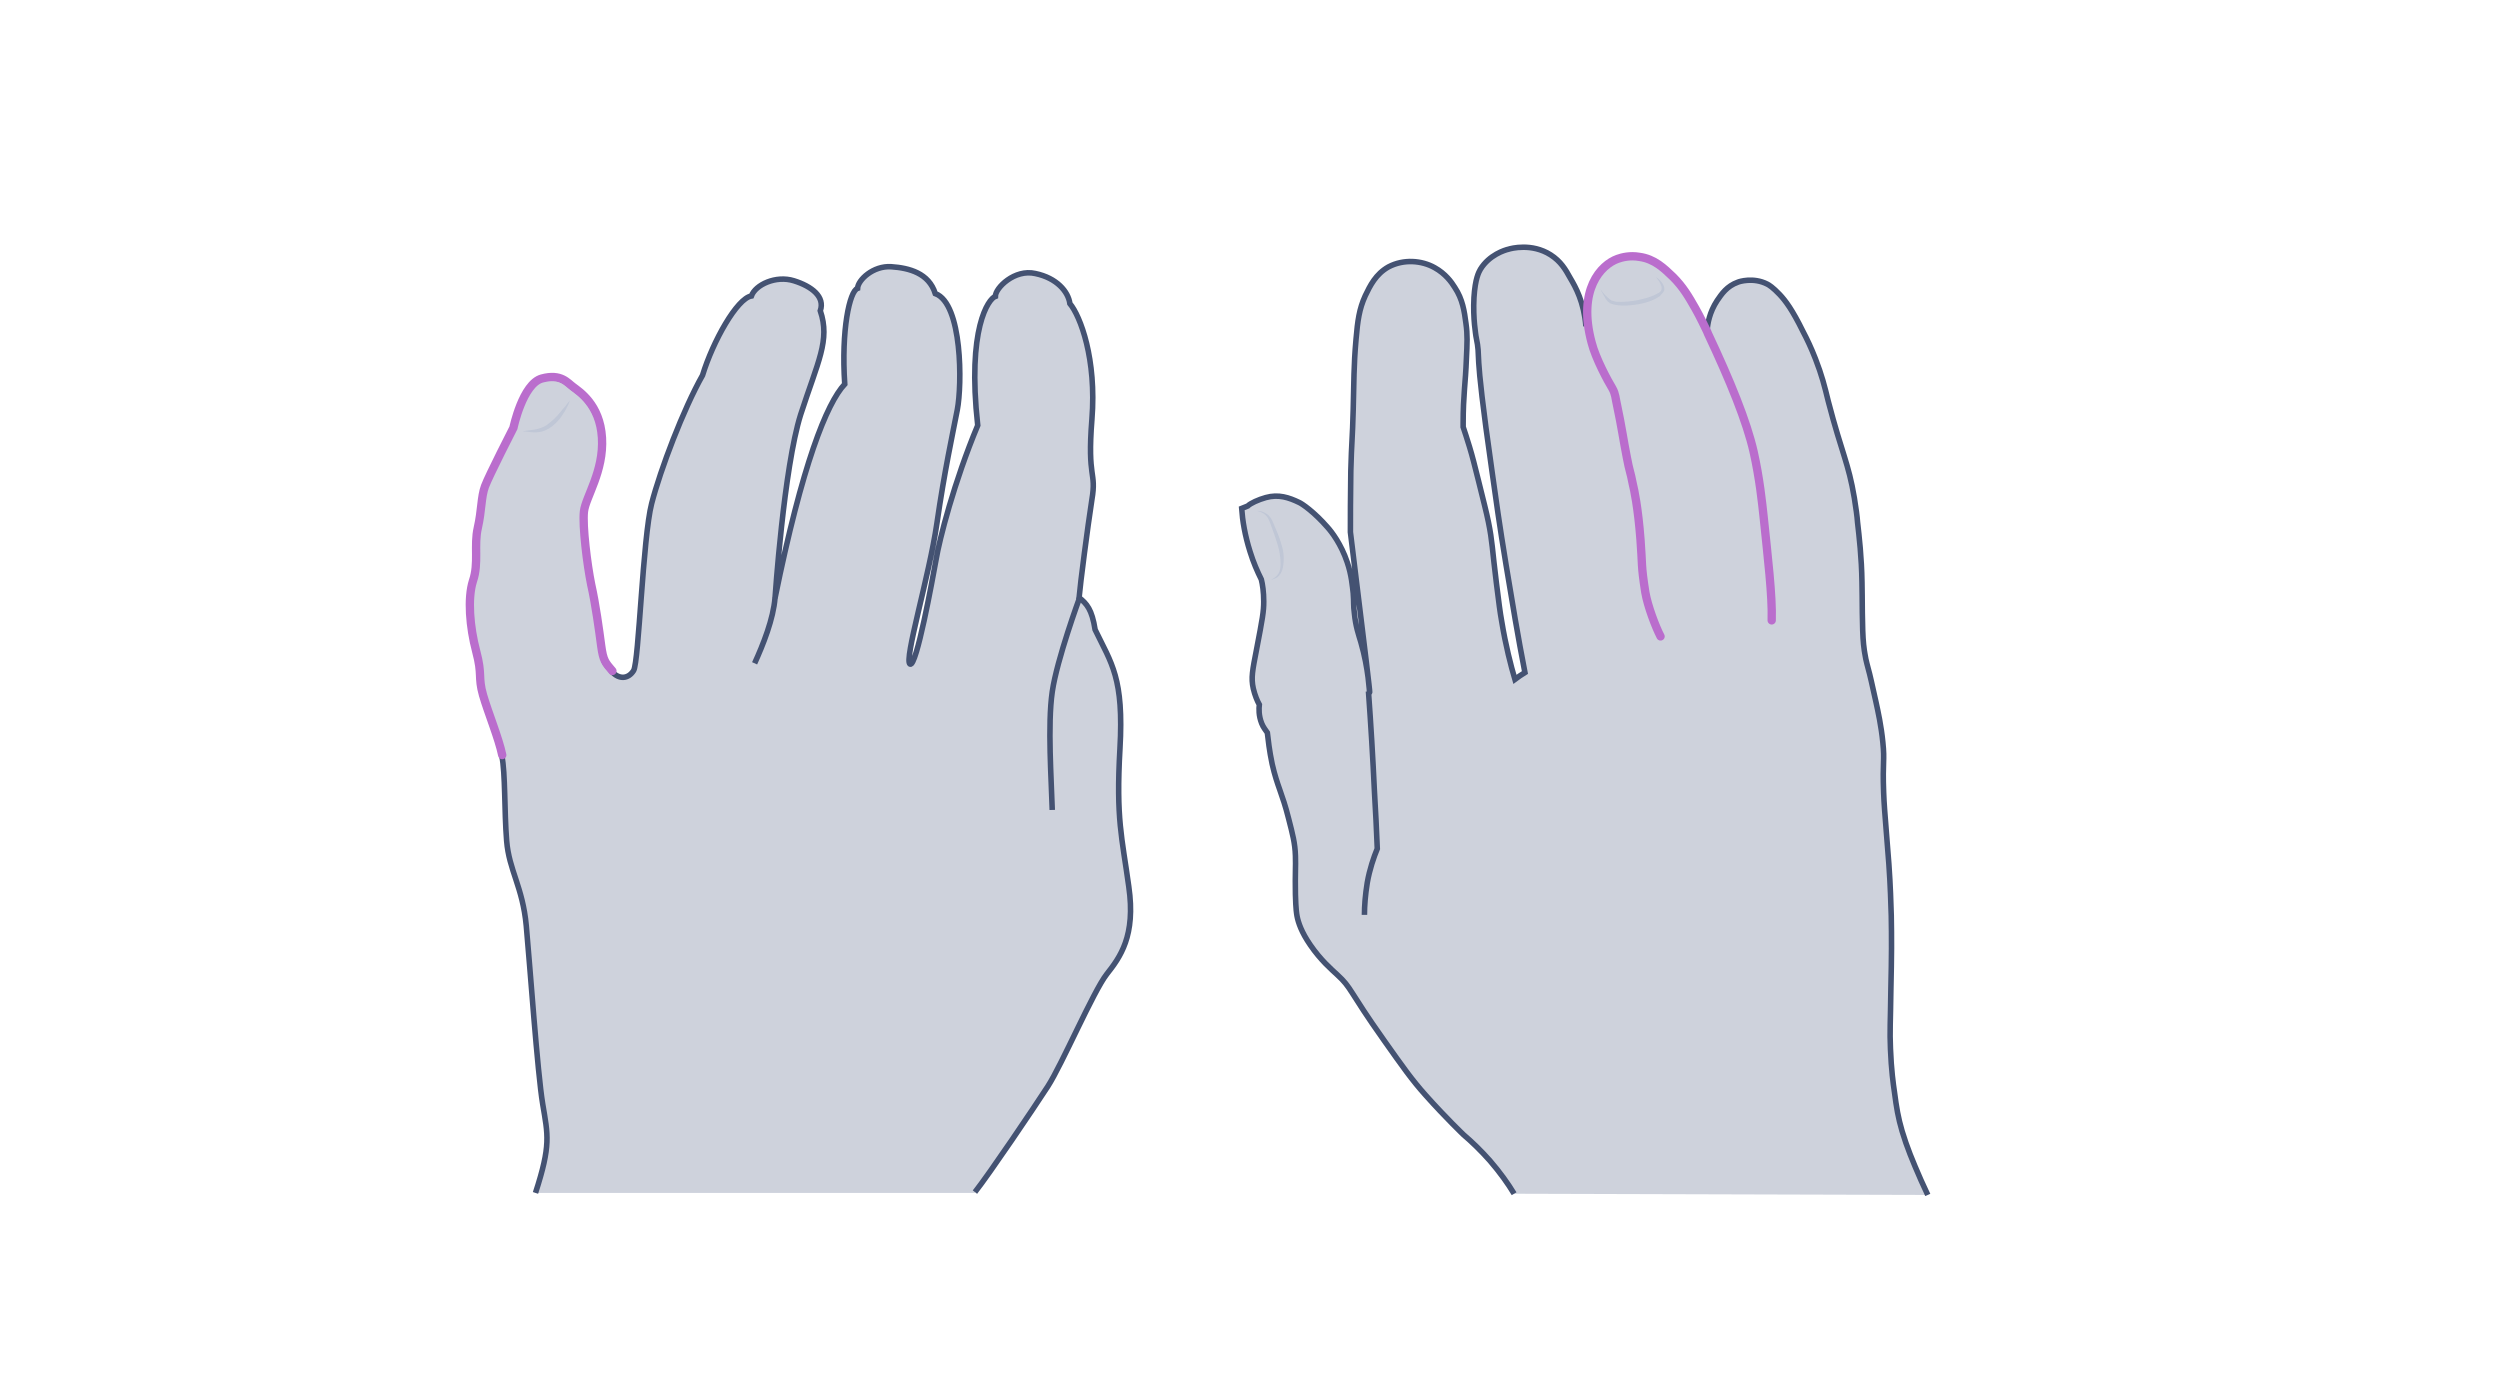
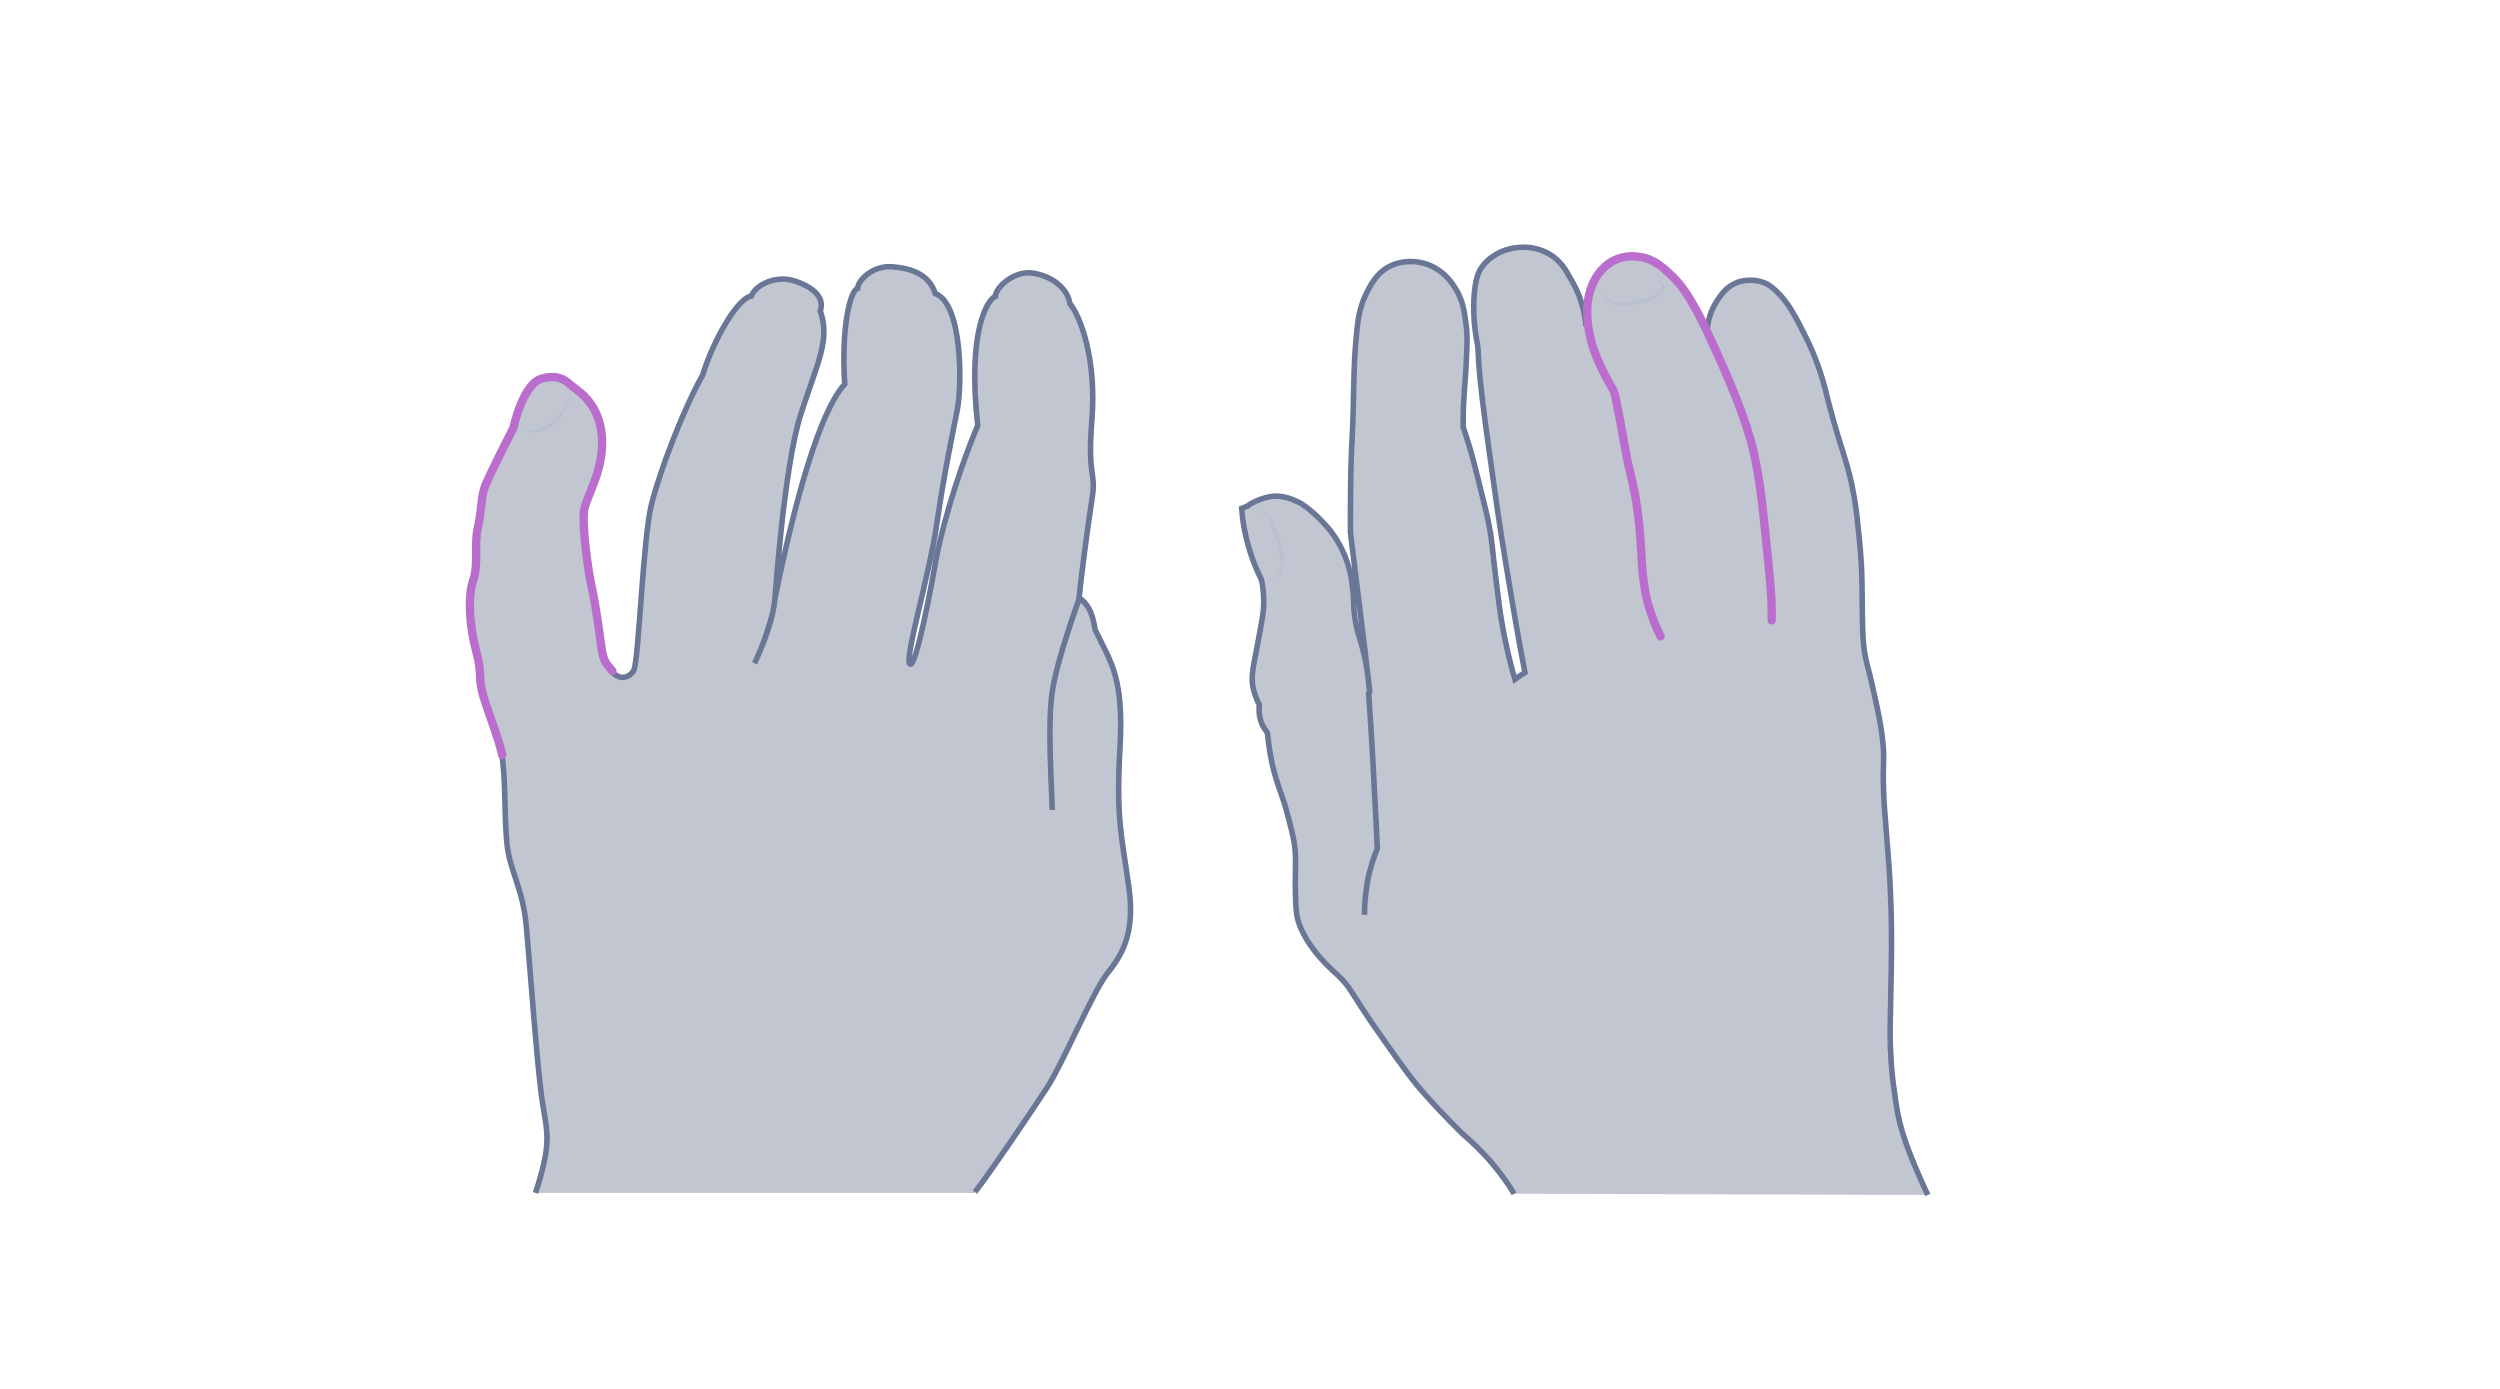
<svg xmlns="http://www.w3.org/2000/svg" width="900" height="500" viewBox="0 0 900 500" fill="none">
-   <path opacity="0.33" d="M350.977 429.161C356.313 422.383 372.176 398.876 377.224 391.088C382.271 383.301 393.664 356.765 398.423 350.708C403.182 344.651 408.951 337.008 406.355 319.125C403.904 301.243 401.74 295.042 403.183 269.516C404.625 243.99 400.154 238.942 394.241 226.684C393.087 219.329 391.213 217.31 388.473 215.147C388.905 210.099 391.501 190.053 393.087 179.814C394.818 169.575 391.357 172.748 393.087 150.971C394.818 129.195 388.905 113.764 385.156 109.293C384.579 104.967 380.397 100.063 372.753 98.477C365.254 96.746 358.332 103.669 358.332 106.697C355.88 107.563 348.093 118.234 351.986 153.134C343.478 173.469 338.142 194.38 336.988 201.446C335.69 208.513 329.921 240.384 327.614 239.086C325.307 237.788 334.536 207.359 337.276 188.467C340.016 169.575 342.901 156.451 344.631 147.51C346.362 138.569 346.506 109.293 336.7 105.688C334.392 98.333 327.326 96.458 320.836 96.025C314.346 95.593 308.866 100.784 308.722 103.813C305.838 104.823 302.809 118.811 304.107 138.28C297.617 145.203 288.82 167.123 279.014 215.291C279.014 215.291 282.186 168.421 288.243 149.241C294.445 130.06 298.915 122.561 295.31 111.889C297.041 106.842 292.281 103.092 285.792 101.073C279.302 99.054 271.947 102.515 270.505 106.553C265.313 107.418 256.66 122.849 252.911 135.108C245.989 147.366 237.768 168.998 234.596 181.256C231.423 193.514 229.981 238.365 228.106 241.394C226.231 244.422 222.914 244.711 220.318 241.826C217.723 238.942 217.001 238.077 216.28 232.741C215.559 227.261 214.261 217.743 212.675 210.676C211.233 203.609 209.502 189.621 210.079 184.429C210.656 179.237 217.29 170.007 216.569 157.893C215.848 145.779 208.204 141.165 206.185 139.578C204.166 138.136 201.859 134.675 194.937 136.55C188.014 138.425 184.697 154.288 184.697 154.288C184.697 154.288 175.9 171.45 174.458 175.343C173.016 179.237 173.304 183.996 171.862 190.342C170.42 196.687 172.295 203.033 170.132 209.378C168.113 215.724 168.978 226.107 171.285 234.76C173.593 243.413 171.862 243.845 173.737 250.479C175.612 256.969 179.361 265.91 180.659 272.111C181.957 278.313 181.525 292.013 182.39 302.685C183.255 313.357 188.159 319.27 189.456 333.258C190.754 347.247 193.494 386.185 195.369 397.434C197.244 408.683 198.398 412.144 192.773 429.45H350.977V429.161Z" fill="#697695" />
-   <path d="M350.977 429.161C356.313 422.383 372.176 398.876 377.224 391.088C382.271 383.301 393.664 356.765 398.423 350.708C403.182 344.651 408.951 337.008 406.355 319.125C403.904 301.243 401.74 295.042 403.183 269.516C404.625 243.99 400.154 238.942 394.241 226.684C393.087 219.329 391.213 217.31 388.473 215.147C388.905 210.099 391.501 190.053 393.087 179.814C394.818 169.575 391.357 172.748 393.087 150.971C394.818 129.195 388.905 113.764 385.156 109.293C384.579 104.967 380.397 100.063 372.753 98.477C365.254 96.746 358.332 103.669 358.332 106.697C355.88 107.563 348.093 118.234 351.986 153.134C343.478 173.469 338.142 194.38 336.988 201.446C335.69 208.513 329.921 240.384 327.614 239.086C325.307 237.788 334.536 207.359 337.276 188.467C340.016 169.575 342.901 156.451 344.631 147.51C346.362 138.569 346.506 109.293 336.7 105.688C334.392 98.333 327.326 96.458 320.836 96.025C314.346 95.593 308.866 100.784 308.722 103.813C305.838 104.823 302.809 118.811 304.107 138.28C297.617 145.203 288.82 167.123 279.014 215.291C279.014 215.291 282.186 168.421 288.243 149.241C294.445 130.06 298.915 122.561 295.31 111.889C297.041 106.842 292.281 103.092 285.792 101.073C279.302 99.054 271.947 102.515 270.505 106.553C265.313 107.418 256.66 122.849 252.911 135.108C245.989 147.366 237.768 168.998 234.596 181.256C231.423 193.514 229.981 238.365 228.106 241.394C226.231 244.422 222.914 244.711 220.318 241.826C217.723 238.942 217.001 238.077 216.28 232.741C215.559 227.261 214.261 217.743 212.675 210.676C211.233 203.609 209.502 189.621 210.079 184.429C210.656 179.237 217.29 170.007 216.569 157.893C215.848 145.779 208.204 141.165 206.185 139.578C204.166 138.136 201.859 134.675 194.937 136.55C188.014 138.425 184.697 154.288 184.697 154.288C184.697 154.288 175.9 171.45 174.458 175.343C173.016 179.237 173.304 183.996 171.862 190.342C170.42 196.687 172.295 203.033 170.132 209.378C168.113 215.724 168.978 226.107 171.285 234.76C173.593 243.413 171.862 243.845 173.737 250.479C175.612 256.969 179.361 265.91 180.659 272.111C181.957 278.313 181.525 292.013 182.39 302.685C183.255 313.357 188.159 319.27 189.456 333.258C190.754 347.247 193.494 386.185 195.369 397.434C197.244 408.683 198.398 412.144 192.773 429.45" stroke="#445272" stroke-width="2" stroke-miterlimit="10" />
-   <path d="M220.462 241.539C217.866 238.511 217.145 237.789 216.424 232.454C215.703 226.973 214.405 217.455 212.819 210.389C211.376 203.322 209.646 189.333 210.223 184.142C210.8 178.95 217.433 169.72 216.712 157.606C215.991 145.492 208.348 140.877 206.329 139.291C204.31 137.849 202.002 134.388 195.08 136.262C188.158 138.137 184.841 154.001 184.841 154.001C184.841 154.001 176.044 171.162 174.602 175.056C173.16 178.95 173.448 183.709 172.006 190.054C170.564 196.4 172.438 202.745 170.275 209.091C168.256 215.436 169.122 225.82 171.429 234.473C173.736 243.125 172.006 243.558 173.881 250.192C175.755 256.682 179.505 265.623 180.803 271.824" stroke="#BA6DCD" stroke-width="3" stroke-miterlimit="10" stroke-linecap="round" />
+   <path opacity="0.33" d="M350.977 429.161C356.313 422.383 372.176 398.876 377.224 391.088C382.271 383.301 393.664 356.765 398.423 350.708C403.182 344.651 408.951 337.008 406.355 319.125C403.904 301.243 401.74 295.042 403.183 269.516C404.625 243.99 400.154 238.942 394.241 226.684C393.087 219.329 391.213 217.31 388.473 215.147C388.905 210.099 391.501 190.053 393.087 179.814C394.818 169.575 391.357 172.748 393.087 150.971C394.818 129.195 388.905 113.764 385.156 109.293C384.579 104.967 380.397 100.063 372.753 98.477C365.254 96.746 358.332 103.669 358.332 106.697C355.88 107.563 348.093 118.234 351.986 153.134C343.478 173.469 338.142 194.38 336.988 201.446C335.69 208.513 329.921 240.384 327.614 239.086C325.307 237.788 334.536 207.359 337.276 188.467C340.016 169.575 342.901 156.451 344.631 147.51C346.362 138.569 346.506 109.293 336.7 105.688C334.392 98.333 327.326 96.458 320.836 96.025C314.346 95.593 308.866 100.784 308.722 103.813C305.838 104.823 302.809 118.811 304.107 138.28C297.617 145.203 288.82 167.123 279.014 215.291C279.014 215.291 282.186 168.421 288.243 149.241C294.445 130.06 298.915 122.561 295.31 111.889C297.041 106.842 292.281 103.092 285.792 101.073C279.302 99.054 271.947 102.515 270.505 106.553C265.313 107.418 256.66 122.849 252.911 135.108C245.989 147.366 237.768 168.998 234.596 181.256C231.423 193.514 229.981 238.365 228.106 241.394C226.231 244.422 222.914 244.711 220.318 241.826C217.723 238.942 217.001 238.077 216.28 232.741C215.559 227.261 214.261 217.743 212.675 210.676C211.233 203.609 209.502 189.621 210.079 184.429C210.656 179.237 217.29 170.007 216.569 157.893C215.848 145.779 208.204 141.165 206.185 139.578C204.166 138.136 201.859 134.675 194.937 136.55C188.014 138.425 184.697 154.288 184.697 154.288C184.697 154.288 175.9 171.45 174.458 175.343C173.016 179.237 173.304 183.996 171.862 190.342C170.42 196.687 172.295 203.033 170.132 209.378C168.113 215.724 168.978 226.107 171.285 234.76C173.593 243.413 171.862 243.845 173.737 250.479C175.612 256.969 179.361 265.91 180.659 272.111C181.957 278.313 181.525 292.013 182.39 302.685C183.255 313.357 188.159 319.27 189.456 333.258C190.754 347.247 193.494 386.185 195.369 397.434C197.244 408.683 198.398 412.144 192.773 429.45H350.977V429.161Z" fill="#445272" />
+   <path d="M350.977 429.161C356.313 422.383 372.176 398.876 377.224 391.088C382.271 383.301 393.664 356.765 398.423 350.708C403.182 344.651 408.951 337.008 406.355 319.125C403.904 301.243 401.74 295.042 403.183 269.516C404.625 243.99 400.154 238.942 394.241 226.684C393.087 219.329 391.213 217.31 388.473 215.147C388.905 210.099 391.501 190.053 393.087 179.814C394.818 169.575 391.357 172.748 393.087 150.971C394.818 129.195 388.905 113.764 385.156 109.293C384.579 104.967 380.397 100.063 372.753 98.477C365.254 96.746 358.332 103.669 358.332 106.697C355.88 107.563 348.093 118.234 351.986 153.134C343.478 173.469 338.142 194.38 336.988 201.446C335.69 208.513 329.921 240.384 327.614 239.086C325.307 237.788 334.536 207.359 337.276 188.467C340.016 169.575 342.901 156.451 344.631 147.51C346.362 138.569 346.506 109.293 336.7 105.688C334.392 98.333 327.326 96.458 320.836 96.025C314.346 95.593 308.866 100.784 308.722 103.813C305.838 104.823 302.809 118.811 304.107 138.28C297.617 145.203 288.82 167.123 279.014 215.291C279.014 215.291 282.186 168.421 288.243 149.241C294.445 130.06 298.915 122.561 295.31 111.889C297.041 106.842 292.281 103.092 285.792 101.073C279.302 99.054 271.947 102.515 270.505 106.553C265.313 107.418 256.66 122.849 252.911 135.108C245.989 147.366 237.768 168.998 234.596 181.256C231.423 193.514 229.981 238.365 228.106 241.394C226.231 244.422 222.914 244.711 220.318 241.826C217.723 238.942 217.001 238.077 216.28 232.741C215.559 227.261 214.261 217.743 212.675 210.676C211.233 203.609 209.502 189.621 210.079 184.429C210.656 179.237 217.29 170.007 216.569 157.893C215.848 145.779 208.204 141.165 206.185 139.578C204.166 138.136 201.859 134.675 194.937 136.55C188.014 138.425 184.697 154.288 184.697 154.288C184.697 154.288 175.9 171.45 174.458 175.343C173.016 179.237 173.304 183.996 171.862 190.342C170.42 196.687 172.295 203.033 170.132 209.378C168.113 215.724 168.978 226.107 171.285 234.76C173.593 243.413 171.862 243.845 173.737 250.479C175.612 256.969 179.361 265.91 180.659 272.111C181.957 278.313 181.525 292.013 182.39 302.685C183.255 313.357 188.159 319.27 189.456 333.258C190.754 347.247 193.494 386.185 195.369 397.434C197.244 408.683 198.398 412.144 192.773 429.45" stroke="#697695" stroke-width="2" stroke-miterlimit="10" />
+   <path d="M220.463 241.539C217.867 238.511 217.146 237.789 216.425 232.454C215.704 226.973 214.406 217.455 212.82 210.389C211.377 203.322 209.647 189.333 210.224 184.142C210.801 178.95 217.434 169.72 216.713 157.606C215.992 145.492 208.349 140.877 206.33 139.291C204.311 137.849 202.003 134.388 195.081 136.262C188.159 138.137 184.842 154.001 184.842 154.001C184.842 154.001 176.045 171.162 174.603 175.056C173.161 178.95 173.449 183.709 172.007 190.054C170.565 196.4 172.439 202.745 170.276 209.091C168.257 215.436 169.123 225.82 171.43 234.473C173.737 243.125 172.007 243.558 173.882 250.192C175.756 256.682 179.506 265.623 180.804 271.824" stroke="#BA6DCD" stroke-width="3" stroke-miterlimit="10" stroke-linecap="round" />
  <g opacity="0.5">
-     <path d="M188.159 155.298C189.89 154.865 191.765 154.865 193.495 154.433C195.226 154 196.668 153.279 197.966 152.125C199.264 151.116 200.562 149.818 201.715 148.376C202.292 147.655 202.869 146.933 203.446 146.357C204.023 145.636 204.455 144.914 205.176 144.193C204.888 145.059 204.455 145.924 204.023 146.789C203.59 147.655 203.157 148.376 202.581 149.241C201.571 150.827 200.273 152.269 198.831 153.423C197.389 154.577 195.514 155.442 193.639 155.586C191.765 155.875 190.034 155.298 188.159 155.298Z" fill="#B1BBD0" />
+     <path d="M188.16 155.298C189.891 154.865 191.766 154.865 193.496 154.433C195.227 154 196.669 153.279 197.967 152.125C199.265 151.116 200.563 149.818 201.716 148.376C202.293 147.655 202.87 146.933 203.447 146.357C204.024 145.636 204.456 144.914 205.177 144.193C204.889 145.059 204.456 145.924 204.024 146.789C203.591 147.655 203.158 148.376 202.582 149.241C201.572 150.827 200.274 152.269 198.832 153.423C197.39 154.577 195.515 155.442 193.64 155.586C191.766 155.875 190.035 155.298 188.16 155.298Z" fill="#B1BBD0" />
  </g>
-   <path d="M378.81 291.581C378.522 280.909 377.079 261.007 378.81 249.037C380.541 237.212 388.617 215.291 388.617 215.291" stroke="#445272" stroke-width="2" stroke-miterlimit="10" />
-   <path d="M271.658 238.798C274.687 232.164 278.436 222.79 279.013 215.146" stroke="#445272" stroke-width="2" stroke-miterlimit="10" />
-   <path opacity="0.33" d="M545.078 429.744C542.911 426.133 540.022 422.089 536.411 417.9C533.089 414.144 529.767 410.967 526.878 408.511C526.878 408.511 520.378 402.3 513.3 394.356C508.244 388.722 504.922 383.956 498.278 374.567C485.278 356.222 486.722 355.789 481.378 350.878C479.356 349 475.456 345.678 471.7 340.189C468.522 335.567 467.367 332.1 466.933 329.789C466.789 328.922 466.5 327.622 466.356 321.989C466.211 314.044 466.5 312.167 466.356 308.122C466.211 303.5 465.344 300.322 463.9 294.689C461.589 285.444 459.856 283.278 457.978 275.044C456.967 270.278 456.533 266.233 456.244 263.778C455.667 262.911 454.8 261.9 454.222 260.456C453.067 257.567 453.211 255.111 453.356 253.667C452.633 252.367 451.767 250.344 451.189 247.889C450.322 243.989 450.9 241.389 452.344 233.878C454.511 222.611 454.944 220.156 454.944 216.544C454.944 213.078 454.511 210.333 454.078 208.6C452.633 205.711 451.189 202.389 450.033 198.633C448.156 192.711 447.289 187.367 447 183.033C447.722 182.744 448.444 182.456 449.167 182.167C450.178 181.156 453.067 179.856 455.667 179.133C460.289 177.833 464.044 179.133 467.656 180.867C468.667 181.3 473 184.189 477.911 189.822C479.356 191.411 482.822 195.889 484.989 202.389C486.578 207.011 486.867 211.2 487.156 213.511C487.444 216.978 487.156 217.7 487.589 220.878C488.022 225.5 489.178 228.678 489.9 231.133C492.789 241.1 492.933 249.189 493.078 249.189C493.222 249.189 491.633 236.044 486.144 191.556C486.144 186.644 486.144 178.989 486.289 169.6C486.578 158.622 486.867 158.622 487.156 147.5C487.444 137.533 487.3 132.044 488.167 122.222C488.744 115.433 489.322 111.244 491.489 106.478C493.222 102.867 495.244 98.678 499.867 96.078C505.356 93.189 511.856 93.767 516.478 96.367C520.378 98.533 522.544 101.567 523.7 103.444C526.589 107.778 527.167 112.111 527.744 116.444C528.322 120.489 528.178 123.378 527.889 129.444C527.6 137.822 526.733 142.156 526.733 152.411C526.733 152.989 526.733 153.422 526.733 153.711C527.311 155.444 528.178 158.044 529.044 160.933C530.056 164.256 530.922 167.722 532.222 172.922C534.1 180.578 535.111 184.333 535.833 187.944C537.278 195.022 537.133 197.333 538.722 210.044C539.589 216.978 540.022 220.444 540.6 223.622C542.044 232.433 543.922 239.656 545.367 244.567C546.522 243.7 547.822 242.833 548.978 242.111C546.522 229.544 544.356 216.544 542.189 203.4C539.878 189.389 538.433 179.133 537.133 169.744C530.056 120.489 533.378 131.033 531.356 121.067C531.356 120.778 530.2 114.856 530.633 107.056C531.067 100.267 532.367 97.956 532.944 96.944C536.122 91.744 541.756 90.011 543.056 89.722C543.922 89.433 551.433 87.411 558.222 91.744C561.833 94.056 563.567 96.944 565.3 100.122C567.178 103.3 569.922 109.367 570.356 118.178C570.211 105.756 574.978 95.644 582.344 92.9C583.933 92.322 586.822 91.6 590.144 92.178C595.633 92.9 599.1 96.367 602.278 99.4C605.889 103.011 607.911 106.478 610.367 110.811C612.244 114.133 613.544 117.022 614.556 119.044C614.7 116.589 615.422 112.4 618.167 108.211C619.756 105.9 621.633 103.011 625.678 101.567C625.967 101.422 631.167 99.689 636.222 102.289C636.8 102.578 638.244 103.444 640.7 106.044C642.722 108.211 645.178 111.389 649.078 119.333C650.667 122.367 651.967 125.111 653.556 129.156C655.867 135.078 656.878 139.122 658.178 144.467C663.233 163.822 665.4 166.422 667.567 179.278C668.144 182.889 668.578 185.922 668.722 188.089C669.3 193.144 670.167 200.511 670.311 209.611C670.456 214.522 670.311 226.656 670.889 232C671.033 233.589 671.322 235.178 671.322 235.178C671.756 238.067 672.478 240.233 672.622 240.956C673.2 242.978 673.922 246.3 675.367 252.8C676.089 256.122 677.244 261.322 677.822 267.244C678.544 274.178 677.678 273.889 678.111 285.3C678.256 289.344 678.544 292.811 679.122 300.033C679.556 305.956 679.7 307.111 679.989 311.011C680.567 319.1 680.711 325.311 680.856 329.644C681 337.733 681 343.944 680.711 356.367C680.567 368.356 680.278 370.956 680.567 377.6C680.856 385.111 681.578 390.311 682.011 393.2C682.733 398.689 683.311 402.3 684.756 407.211C686.489 412.989 688.511 417.9 691.544 424.833C692.556 427 693.422 428.878 694 430.178C644.311 430.033 594.622 429.889 545.078 429.744Z" fill="#697695" />
-   <path d="M545.078 429.744C542.911 426.133 540.022 422.089 536.411 417.9C533.089 414.144 529.767 410.967 526.878 408.511C526.878 408.511 520.378 402.3 513.3 394.356C508.244 388.722 504.922 383.956 498.278 374.567C485.278 356.222 486.722 355.789 481.378 350.878C479.356 349 475.456 345.678 471.7 340.189C468.522 335.567 467.367 332.1 466.933 329.789C466.789 328.922 466.5 327.622 466.356 321.989C466.211 314.044 466.5 312.167 466.356 308.122C466.211 303.5 465.344 300.322 463.9 294.689C461.589 285.444 459.856 283.278 457.978 275.044C456.967 270.278 456.533 266.233 456.244 263.778C455.667 262.911 454.8 261.9 454.222 260.456C453.067 257.567 453.211 255.111 453.356 253.667C452.633 252.367 451.767 250.344 451.189 247.889C450.322 243.989 450.9 241.389 452.344 233.878C454.511 222.611 454.944 220.156 454.944 216.544C454.944 213.078 454.511 210.333 454.078 208.6C452.633 205.711 451.189 202.389 450.033 198.633C448.156 192.711 447.289 187.367 447 183.033C447.722 182.744 448.444 182.456 449.167 182.167C450.178 181.156 453.067 179.856 455.667 179.133C460.289 177.833 464.044 179.133 467.656 180.867C468.667 181.3 473 184.189 477.911 189.822C479.356 191.411 482.822 195.889 484.989 202.389C486.578 207.011 486.867 211.2 487.156 213.511C487.444 216.978 487.156 217.7 487.589 220.878C488.022 225.5 489.178 228.678 489.9 231.133C492.789 241.1 492.933 249.189 493.078 249.189C493.222 249.189 491.633 236.044 486.144 191.556C486.144 186.644 486.144 178.989 486.289 169.6C486.578 158.622 486.867 158.622 487.156 147.5C487.444 137.533 487.3 132.044 488.167 122.222C488.744 115.433 489.322 111.244 491.489 106.478C493.222 102.867 495.244 98.678 499.867 96.078C505.356 93.189 511.856 93.767 516.478 96.367C520.378 98.533 522.544 101.567 523.7 103.444C526.589 107.778 527.167 112.111 527.744 116.444C528.322 120.489 528.178 123.378 527.889 129.444C527.6 137.822 526.733 142.156 526.733 152.411C526.733 152.989 526.733 153.422 526.733 153.711C527.311 155.444 528.178 158.044 529.044 160.933C530.056 164.256 530.922 167.722 532.222 172.922C534.1 180.578 535.111 184.333 535.833 187.944C537.278 195.022 537.133 197.333 538.722 210.044C539.589 216.978 540.022 220.444 540.6 223.622C542.044 232.433 543.922 239.656 545.367 244.567C546.522 243.7 547.822 242.833 548.978 242.111C546.522 229.544 544.356 216.544 542.189 203.4C539.878 189.389 538.433 179.133 537.133 169.744C530.056 120.489 533.378 131.033 531.356 121.067C531.356 120.778 530.2 114.856 530.633 107.056C531.067 100.267 532.367 97.956 532.944 96.944C536.122 91.744 541.756 90.011 543.056 89.722C543.922 89.433 551.433 87.411 558.222 91.744C561.833 94.056 563.567 96.944 565.3 100.122C567.178 103.3 570.211 108.644 570.933 117.456" stroke="#445272" stroke-width="2" stroke-miterlimit="10" />
-   <path d="M614.556 119.044C614.7 116.589 615.422 112.4 618.167 108.211C619.756 105.9 621.633 103.011 625.678 101.567C625.967 101.422 631.167 99.689 636.222 102.289C636.8 102.578 638.245 103.444 640.7 106.044C642.722 108.211 645.178 111.389 649.078 119.333C650.667 122.367 651.967 125.111 653.556 129.155C655.867 135.078 656.878 139.122 658.178 144.467C663.233 163.822 665.4 166.422 667.567 179.278C668.145 182.889 668.578 185.922 668.722 188.089C669.3 193.144 670.167 200.511 670.311 209.611C670.456 214.522 670.311 226.655 670.889 232C671.033 233.589 671.322 235.178 671.322 235.178C671.756 238.067 672.478 240.233 672.622 240.955C673.2 242.978 673.922 246.3 675.367 252.8C676.089 256.122 677.245 261.322 677.822 267.244C678.545 274.178 677.678 273.889 678.111 285.3C678.256 289.344 678.545 292.811 679.122 300.033C679.556 305.955 679.7 307.111 679.989 311.011C680.567 319.1 680.711 325.311 680.856 329.644C681 337.733 681 343.944 680.711 356.367C680.567 368.355 680.278 370.955 680.567 377.6C680.856 385.111 681.578 390.311 682.011 393.2C682.733 398.689 683.311 402.3 684.756 407.211C686.489 412.989 688.511 417.9 691.545 424.833C692.556 427 693.422 428.878 694 430.178" stroke="#445272" stroke-width="2" stroke-miterlimit="10" />
-   <path d="M597.8 229.111C596.067 225.789 593.178 218.277 592.311 213.222C590.722 203.111 591.3 203.544 590.578 194.3C589.711 182.744 588.267 176.1 587.834 174.366C586.823 169.166 586.678 170.033 585.667 164.689C584.511 158.911 583.789 153.566 582.056 145.477C581.623 143.744 581.622 141.866 580.467 139.844C578.878 137.244 574.4 129.011 572.956 123.233C567.9 104.311 576.278 95.355 582.345 93.189C583.934 92.611 586.822 91.888 590.145 92.466C595.634 93.189 599.1 96.655 602.278 99.689C605.889 103.3 607.911 106.766 610.367 111.1C612.245 114.422 613.545 117.311 614.556 119.333L614.845 120.055C622.934 137.244 628.856 151.833 631.311 162.666C633.478 172.344 634.345 180.866 634.922 186.211C636.367 200.366 638.1 214.522 637.811 223.333" stroke="#BA6DCD" stroke-width="3" stroke-miterlimit="10" stroke-linecap="round" />
-   <path d="M491.199 329.356C491.199 326.178 491.488 322.278 492.21 317.8C493.077 312.889 494.521 308.7 495.821 305.523C495.533 298.734 495.244 291.945 494.81 285.156C494.233 272.878 493.51 260.745 492.644 248.9" stroke="#445272" stroke-width="2" stroke-miterlimit="10" />
+   <path d="M378.81 291.581C378.522 280.909 377.079 261.007 378.81 249.037C380.541 237.212 388.617 215.291 388.617 215.291" stroke="#697695" stroke-width="2" stroke-miterlimit="10" />
+   <path d="M271.658 238.798C274.687 232.164 278.436 222.79 279.013 215.146Z" fill="#445272" />
+   <path d="M271.658 238.798C274.687 232.164 278.436 222.79 279.013 215.146" stroke="#697695" stroke-width="2" stroke-miterlimit="10" />
+   <path opacity="0.33" d="M545.078 429.744C542.911 426.133 540.022 422.089 536.411 417.9C533.089 414.144 529.767 410.967 526.878 408.511C526.878 408.511 520.378 402.3 513.3 394.356C508.244 388.722 504.922 383.956 498.278 374.567C485.278 356.222 486.722 355.789 481.378 350.878C479.356 349 475.456 345.678 471.7 340.189C468.522 335.567 467.367 332.1 466.933 329.789C466.789 328.922 466.5 327.622 466.356 321.989C466.211 314.044 466.5 312.167 466.356 308.122C466.211 303.5 465.344 300.322 463.9 294.689C461.589 285.444 459.856 283.278 457.978 275.044C456.967 270.278 456.533 266.233 456.244 263.778C455.667 262.911 454.8 261.9 454.222 260.456C453.067 257.567 453.211 255.111 453.356 253.667C452.633 252.367 451.767 250.344 451.189 247.889C450.322 243.989 450.9 241.389 452.344 233.878C454.511 222.611 454.944 220.156 454.944 216.544C454.944 213.078 454.511 210.333 454.078 208.6C452.633 205.711 451.189 202.389 450.033 198.633C448.156 192.711 447.289 187.367 447 183.033C447.722 182.744 448.444 182.456 449.167 182.167C450.178 181.156 453.067 179.856 455.667 179.133C460.289 177.833 464.044 179.133 467.656 180.867C468.667 181.3 473 184.189 477.911 189.822C479.356 191.411 482.822 195.889 484.989 202.389C486.578 207.011 486.867 211.2 487.156 213.511C487.444 216.978 487.156 217.7 487.589 220.878C488.022 225.5 489.178 228.678 489.9 231.133C492.789 241.1 492.933 249.189 493.078 249.189C493.222 249.189 491.633 236.044 486.144 191.556C486.144 186.644 486.144 178.989 486.289 169.6C486.578 158.622 486.867 158.622 487.156 147.5C487.444 137.533 487.3 132.044 488.167 122.222C488.744 115.433 489.322 111.244 491.489 106.478C493.222 102.867 495.244 98.678 499.867 96.078C505.356 93.189 511.856 93.767 516.478 96.367C520.378 98.533 522.544 101.567 523.7 103.444C526.589 107.778 527.167 112.111 527.744 116.444C528.322 120.489 528.178 123.378 527.889 129.444C527.6 137.822 526.733 142.156 526.733 152.411C526.733 152.989 526.733 153.422 526.733 153.711C527.311 155.444 528.178 158.044 529.044 160.933C530.056 164.256 530.922 167.722 532.222 172.922C534.1 180.578 535.111 184.333 535.833 187.944C537.278 195.022 537.133 197.333 538.722 210.044C539.589 216.978 540.022 220.444 540.6 223.622C542.044 232.433 543.922 239.656 545.367 244.567C546.522 243.7 547.822 242.833 548.978 242.111C546.522 229.544 544.356 216.544 542.189 203.4C539.878 189.389 538.433 179.133 537.133 169.744C530.056 120.489 533.378 131.033 531.356 121.067C531.356 120.778 530.2 114.856 530.633 107.056C531.067 100.267 532.367 97.956 532.944 96.944C536.122 91.744 541.756 90.011 543.056 89.722C543.922 89.433 551.433 87.411 558.222 91.744C561.833 94.056 563.567 96.944 565.3 100.122C567.178 103.3 569.922 109.367 570.356 118.178C570.211 105.756 574.978 95.644 582.344 92.9C583.933 92.322 586.822 91.6 590.144 92.178C595.633 92.9 599.1 96.367 602.278 99.4C605.889 103.011 607.911 106.478 610.367 110.811C612.244 114.133 613.544 117.022 614.556 119.044C614.7 116.589 615.422 112.4 618.167 108.211C619.756 105.9 621.633 103.011 625.678 101.567C625.967 101.422 631.167 99.689 636.222 102.289C636.8 102.578 638.244 103.444 640.7 106.044C642.722 108.211 645.178 111.389 649.078 119.333C650.667 122.367 651.967 125.111 653.556 129.156C655.867 135.078 656.878 139.122 658.178 144.467C663.233 163.822 665.4 166.422 667.567 179.278C668.144 182.889 668.578 185.922 668.722 188.089C669.3 193.144 670.167 200.511 670.311 209.611C670.456 214.522 670.311 226.656 670.889 232C671.033 233.589 671.322 235.178 671.322 235.178C671.756 238.067 672.478 240.233 672.622 240.956C673.2 242.978 673.922 246.3 675.367 252.8C676.089 256.122 677.244 261.322 677.822 267.244C678.544 274.178 677.678 273.889 678.111 285.3C678.256 289.344 678.544 292.811 679.122 300.033C679.556 305.956 679.7 307.111 679.989 311.011C680.567 319.1 680.711 325.311 680.856 329.644C681 337.733 681 343.944 680.711 356.367C680.567 368.356 680.278 370.956 680.567 377.6C680.856 385.111 681.578 390.311 682.011 393.2C682.733 398.689 683.311 402.3 684.756 407.211C686.489 412.989 688.511 417.9 691.544 424.833C692.556 427 693.422 428.878 694 430.178C644.311 430.033 594.622 429.889 545.078 429.744Z" fill="#445272" />
+   <path d="M545.078 429.744C542.911 426.133 540.022 422.089 536.411 417.9C533.089 414.144 529.767 410.967 526.878 408.511C526.878 408.511 520.378 402.3 513.3 394.356C508.244 388.722 504.922 383.956 498.278 374.567C485.278 356.222 486.722 355.789 481.378 350.878C479.356 349 475.456 345.678 471.7 340.189C468.522 335.567 467.367 332.1 466.933 329.789C466.789 328.922 466.5 327.622 466.356 321.989C466.211 314.044 466.5 312.167 466.356 308.122C466.211 303.5 465.344 300.322 463.9 294.689C461.589 285.444 459.856 283.278 457.978 275.044C456.967 270.278 456.533 266.233 456.244 263.778C455.667 262.911 454.8 261.9 454.222 260.456C453.067 257.567 453.211 255.111 453.356 253.667C452.633 252.367 451.767 250.344 451.189 247.889C450.322 243.989 450.9 241.389 452.344 233.878C454.511 222.611 454.944 220.156 454.944 216.544C454.944 213.078 454.511 210.333 454.078 208.6C452.633 205.711 451.189 202.389 450.033 198.633C448.156 192.711 447.289 187.367 447 183.033C447.722 182.744 448.444 182.456 449.167 182.167C450.178 181.156 453.067 179.856 455.667 179.133C460.289 177.833 464.044 179.133 467.656 180.867C468.667 181.3 473 184.189 477.911 189.822C479.356 191.411 482.822 195.889 484.989 202.389C486.578 207.011 486.867 211.2 487.156 213.511C487.444 216.978 487.156 217.7 487.589 220.878C488.022 225.5 489.178 228.678 489.9 231.133C492.789 241.1 492.933 249.189 493.078 249.189C493.222 249.189 491.633 236.044 486.144 191.556C486.144 186.644 486.144 178.989 486.289 169.6C486.578 158.622 486.867 158.622 487.156 147.5C487.444 137.533 487.3 132.044 488.167 122.222C488.744 115.433 489.322 111.244 491.489 106.478C493.222 102.867 495.244 98.678 499.867 96.078C505.356 93.189 511.856 93.767 516.478 96.367C520.378 98.533 522.544 101.567 523.7 103.444C526.589 107.778 527.167 112.111 527.744 116.444C528.322 120.489 528.178 123.378 527.889 129.444C527.6 137.822 526.733 142.156 526.733 152.411C526.733 152.989 526.733 153.422 526.733 153.711C527.311 155.444 528.178 158.044 529.044 160.933C530.056 164.256 530.922 167.722 532.222 172.922C534.1 180.578 535.111 184.333 535.833 187.944C537.278 195.022 537.133 197.333 538.722 210.044C539.589 216.978 540.022 220.444 540.6 223.622C542.044 232.433 543.922 239.656 545.367 244.567C546.522 243.7 547.822 242.833 548.978 242.111C546.522 229.544 544.356 216.544 542.189 203.4C539.878 189.389 538.433 179.133 537.133 169.744C530.056 120.489 533.378 131.033 531.356 121.067C531.356 120.778 530.2 114.856 530.633 107.056C531.067 100.267 532.367 97.956 532.944 96.944C536.122 91.744 541.756 90.011 543.056 89.722C543.922 89.433 551.433 87.411 558.222 91.744C561.833 94.056 563.567 96.944 565.3 100.122C567.178 103.3 570.211 108.644 570.933 117.456" stroke="#697695" stroke-width="2" stroke-miterlimit="10" />
+   <path d="M614.555 119.044C614.699 116.589 615.421 112.4 618.166 108.211C619.755 105.9 621.632 103.011 625.677 101.567C625.966 101.422 631.166 99.689 636.221 102.289C636.799 102.578 638.244 103.444 640.699 106.044C642.721 108.211 645.177 111.389 649.077 119.333C650.666 122.367 651.966 125.111 653.555 129.155C655.866 135.078 656.877 139.122 658.177 144.467C663.232 163.822 665.399 166.422 667.566 179.278C668.144 182.889 668.577 185.922 668.721 188.089C669.299 193.144 670.166 200.511 670.31 209.611C670.455 214.522 670.31 226.655 670.888 232C671.032 233.589 671.321 235.178 671.321 235.178C671.755 238.067 672.477 240.233 672.621 240.955C673.199 242.978 673.921 246.3 675.366 252.8C676.088 256.122 677.244 261.322 677.821 267.244C678.544 274.178 677.677 273.889 678.11 285.3C678.255 289.344 678.544 292.811 679.121 300.033C679.555 305.955 679.699 307.111 679.988 311.011C680.566 319.1 680.71 325.311 680.855 329.644C680.999 337.733 680.999 343.944 680.71 356.367C680.566 368.355 680.277 370.955 680.566 377.6C680.855 385.111 681.577 390.311 682.01 393.2C682.732 398.689 683.31 402.3 684.755 407.211C686.488 412.989 688.51 417.9 691.544 424.833C692.555 427 693.421 428.878 693.999 430.178" stroke="#697695" stroke-width="2" stroke-miterlimit="10" />
+   <path d="M597.801 229.111C596.068 225.789 593.179 218.277 592.312 213.222C590.723 203.111 591.301 203.544 590.579 194.3C589.712 182.744 588.268 176.1 587.835 174.366C586.823 169.166 586.679 170.033 585.668 164.689C584.512 158.911 583.79 153.566 582.057 145.477C581.623 143.744 581.623 141.866 580.468 139.844C578.879 137.244 574.401 129.011 572.957 123.233C567.901 104.311 576.279 95.355 582.346 93.189C583.935 92.611 586.823 91.888 590.146 92.466C595.635 93.189 599.101 96.655 602.279 99.689C605.89 103.3 607.912 106.766 610.368 111.1C612.246 114.422 613.546 117.311 614.557 119.333L614.846 120.055C622.935 137.244 628.857 151.833 631.312 162.666C633.479 172.344 634.346 180.866 634.923 186.211C636.368 200.366 638.101 214.522 637.812 223.333" stroke="#BA6DCD" stroke-width="3" stroke-miterlimit="10" stroke-linecap="round" />
+   <path d="M491.199 329.356C491.199 326.178 491.488 322.278 492.21 317.8C493.077 312.889 494.521 308.7 495.821 305.523C495.533 298.734 495.244 291.945 494.81 285.156C494.233 272.878 493.51 260.745 492.644 248.9" stroke="#697695" stroke-width="2" stroke-miterlimit="10" />
  <g opacity="0.5">
-     <path d="M457.545 208.745C458.7 208.167 459.711 207.445 460.289 206.434C460.867 205.423 461.011 204.267 461.011 202.967C461.011 200.511 460.578 198.056 459.856 195.745C459.134 193.434 458.267 190.978 457.4 188.667C456.967 187.512 456.534 186.356 455.667 185.489C454.8 184.623 453.645 184.189 452.345 183.9C453.645 183.9 454.945 184.189 456.1 185.056C457.256 185.778 457.978 187.223 458.411 188.378C459.423 190.689 460.434 193 461.156 195.456C461.589 196.756 461.878 197.912 462.023 199.212C462.167 200.512 462.167 201.812 462.023 203.112C461.878 204.412 461.589 205.856 460.723 206.867C460.145 207.878 458.845 208.456 457.545 208.745Z" fill="#B1BBD0" />
+     <path d="M457.544 208.745C458.699 208.167 459.71 207.445 460.288 206.434C460.866 205.423 461.01 204.267 461.01 202.967C461.01 200.511 460.577 198.056 459.855 195.745C459.133 193.434 458.266 190.978 457.399 188.667C456.966 187.512 456.533 186.356 455.666 185.489C454.799 184.623 453.644 184.189 452.344 183.9C453.644 183.9 454.944 184.189 456.099 185.056C457.255 185.778 457.977 187.223 458.41 188.378C459.422 190.689 460.433 193 461.155 195.456C461.588 196.756 461.877 197.912 462.022 199.212C462.166 200.512 462.166 201.812 462.022 203.112C461.877 204.412 461.588 205.856 460.722 206.867C460.144 207.878 458.844 208.456 457.544 208.745Z" fill="#B1BBD0" />
  </g>
  <g opacity="0.5">
-     <path d="M576.134 104.023C576.856 105.178 577.723 106.189 578.734 107.056C579.167 107.489 579.745 107.923 580.178 108.212C580.612 108.356 581.334 108.501 581.912 108.645C584.512 108.789 587.112 108.501 589.567 108.067C592.023 107.489 594.623 106.912 596.789 105.612C599.534 104.456 597.656 101.567 596.067 99.689C597.223 100.412 598.234 101.423 598.812 102.578C599.1 103.156 599.389 104.023 598.956 104.889C598.523 105.612 597.945 106.045 597.512 106.623C595.2 108.212 592.456 109.078 589.856 109.512C587.256 109.945 584.512 110.234 581.767 109.801C581.045 109.656 580.467 109.512 579.745 109.223C579.023 108.789 578.589 108.356 578.156 107.778C577.434 106.334 576.567 105.178 576.134 104.023Z" fill="#B1BBD0" />
+     <path d="M576.133 104.023C576.855 105.178 577.722 106.189 578.733 107.056C579.166 107.489 579.744 107.923 580.177 108.212C580.611 108.356 581.333 108.501 581.911 108.645C584.511 108.789 587.111 108.501 589.566 108.067C592.022 107.489 594.622 106.912 596.788 105.612C599.533 104.456 597.655 101.567 596.066 99.689C597.222 100.412 598.233 101.423 598.811 102.578C599.099 103.156 599.388 104.023 598.955 104.889C598.522 105.612 597.944 106.045 597.511 106.623C595.199 108.212 592.455 109.078 589.855 109.512C587.255 109.945 584.511 110.234 581.766 109.801C581.044 109.656 580.466 109.512 579.744 109.223C579.022 108.789 578.588 108.356 578.155 107.778C577.433 106.334 576.566 105.178 576.133 104.023Z" fill="#B1BBD0" />
  </g>
</svg>
